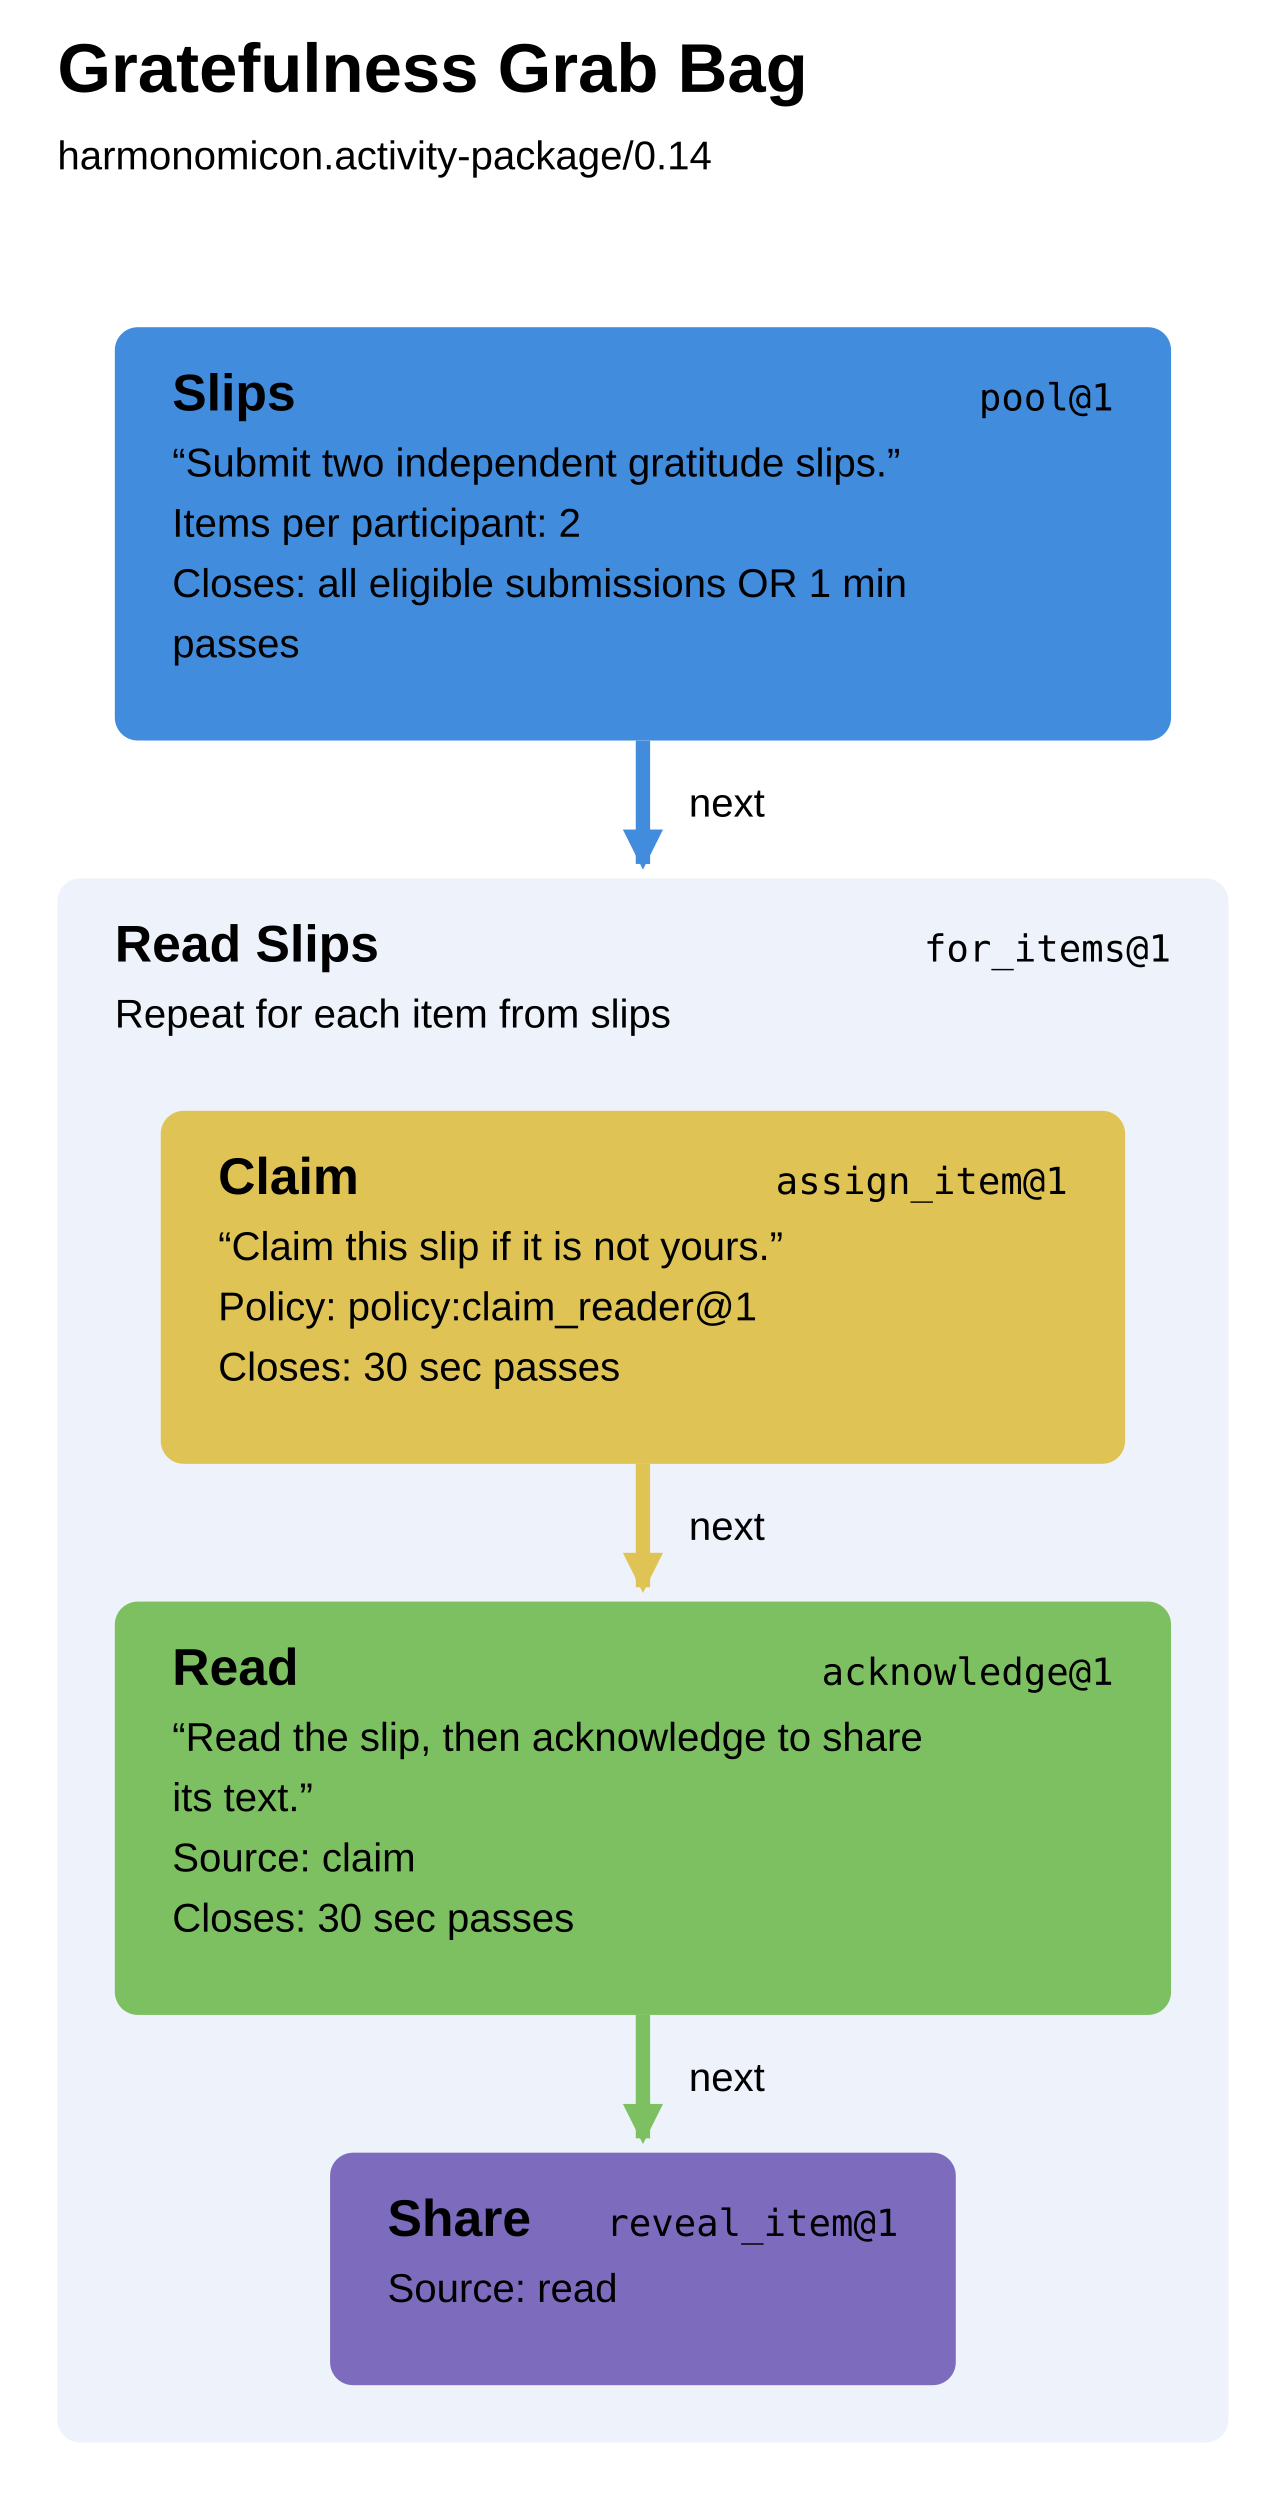
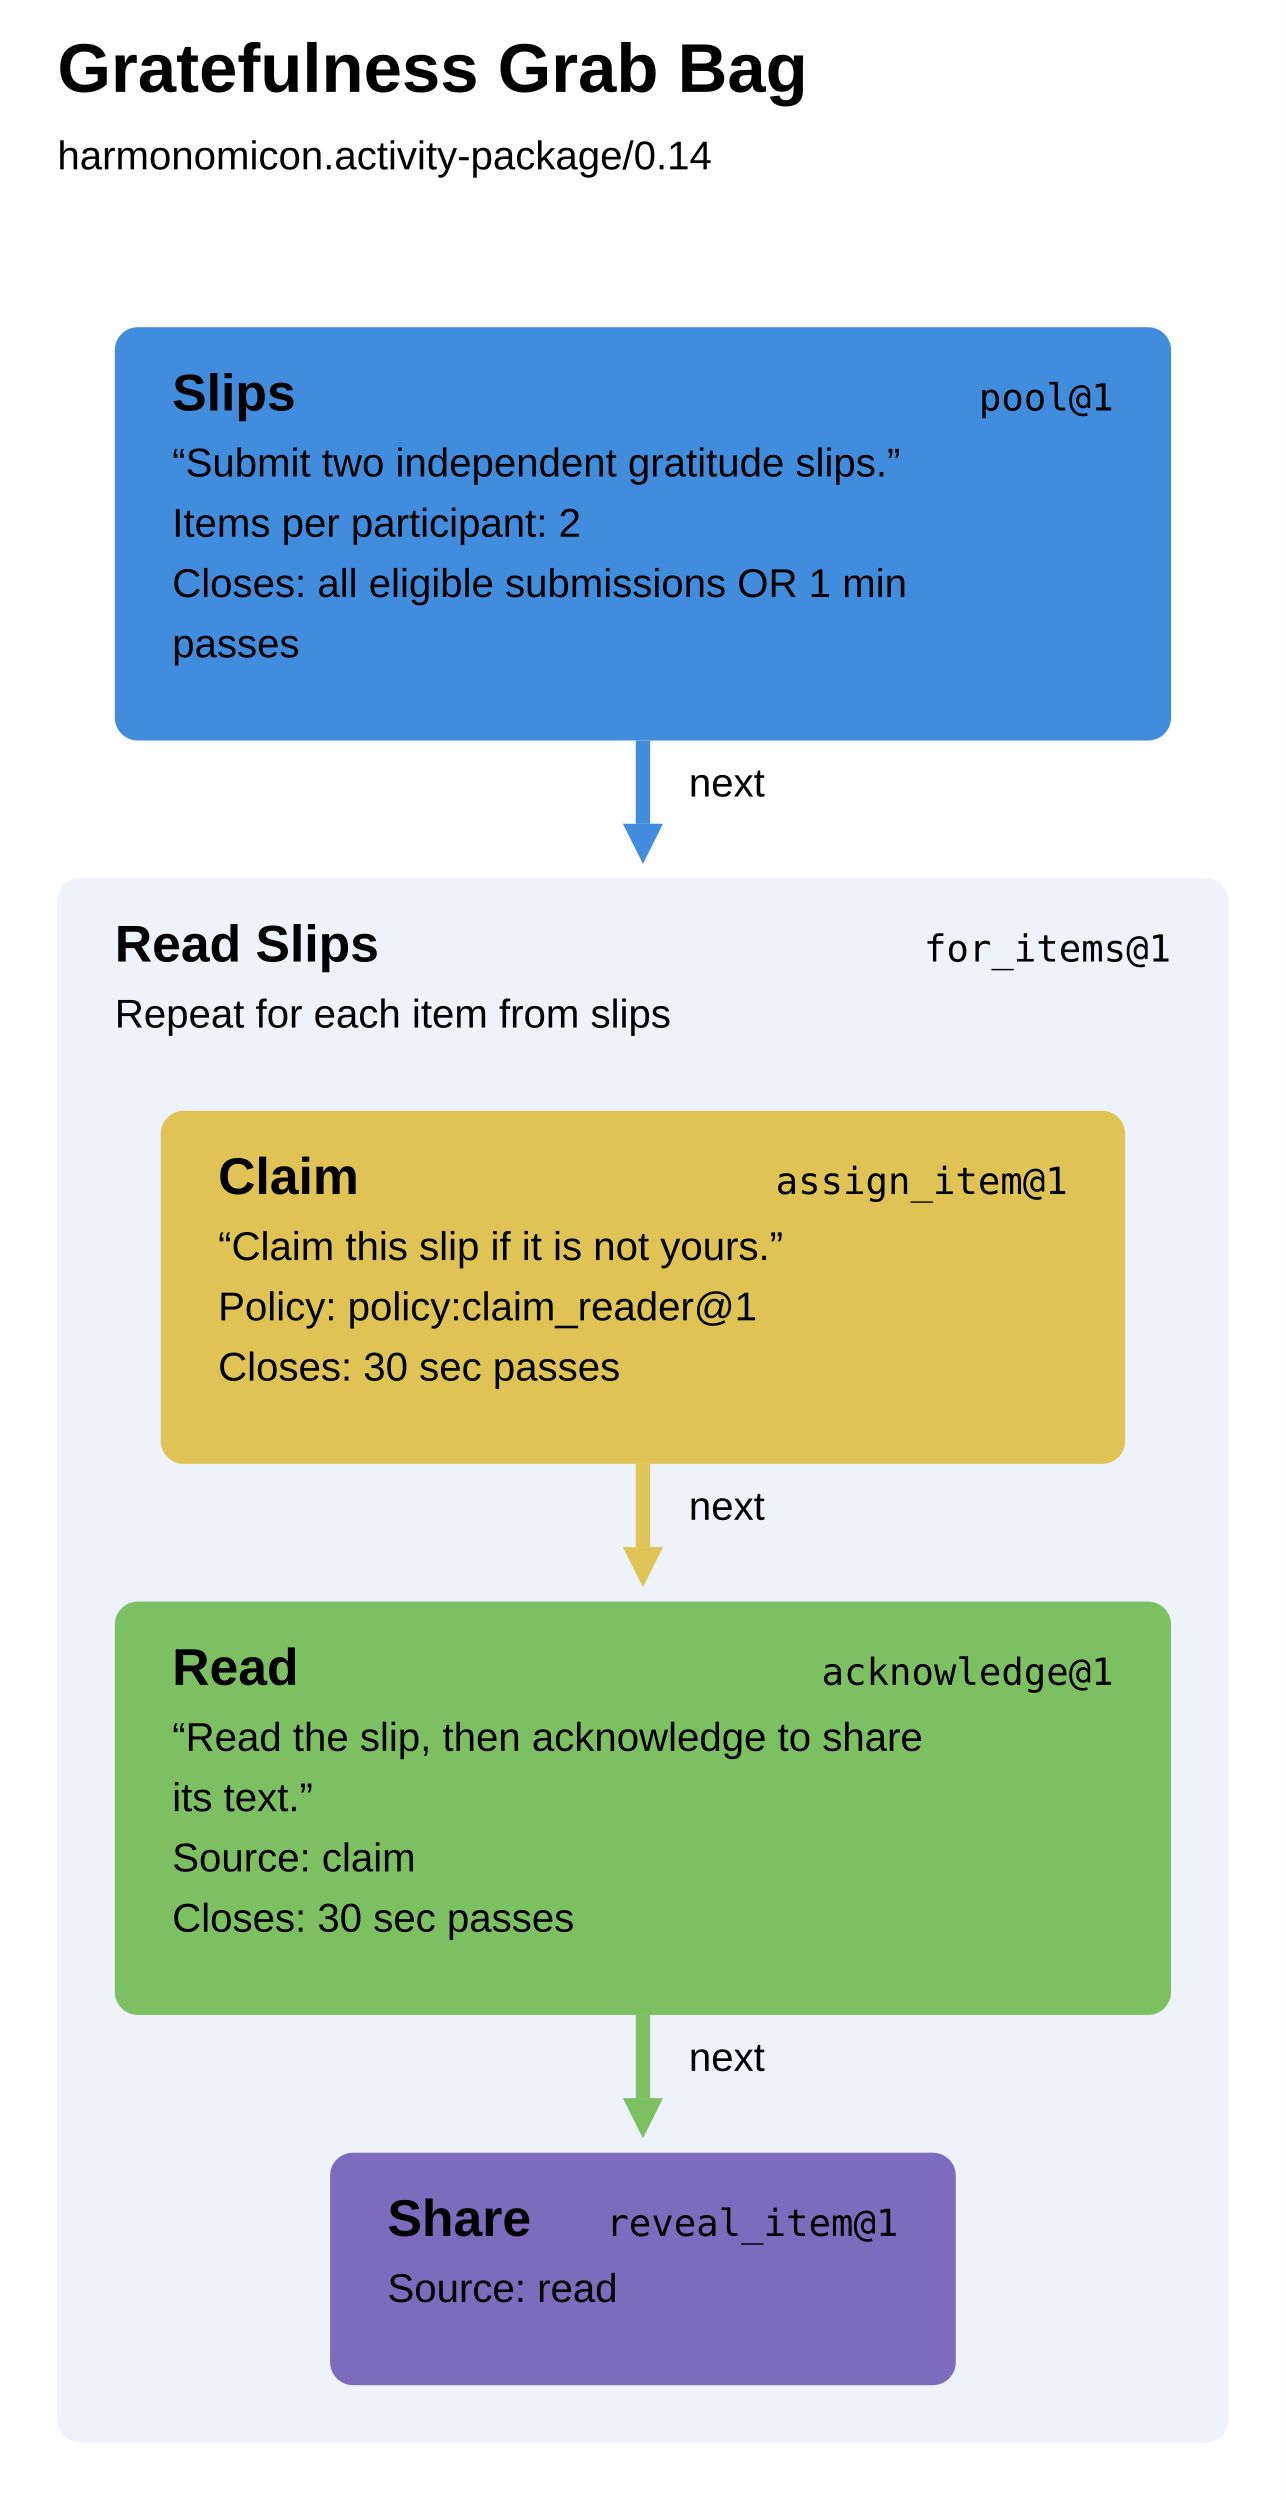
<svg xmlns="http://www.w3.org/2000/svg" width="448" height="871" viewBox="0 0 448 871" aria-label="Gratefulness Grab Bag runbook" style="font-family:Arial,sans-serif;fill:black">
  <defs>
-     <marker id="arrow-0" markerUnits="userSpaceOnUse" markerWidth="14" markerHeight="14" refX="12" refY="7" orient="auto">
+     <marker id="arrow-0" markerUnits="userSpaceOnUse" markerWidth="14" markerHeight="14" refX="0" refY="7" orient="auto">
      <path d="M0 0L14 7L0 14Z" fill="#418cdc" />
    </marker>
-     <marker id="arrow-1" markerUnits="userSpaceOnUse" markerWidth="14" markerHeight="14" refX="12" refY="7" orient="auto">
+     <marker id="arrow-1" markerUnits="userSpaceOnUse" markerWidth="14" markerHeight="14" refX="0" refY="7" orient="auto">
      <path d="M0 0L14 7L0 14Z" fill="#dfc455" />
    </marker>
-     <marker id="arrow-2" markerUnits="userSpaceOnUse" markerWidth="14" markerHeight="14" refX="12" refY="7" orient="auto">
+     <marker id="arrow-2" markerUnits="userSpaceOnUse" markerWidth="14" markerHeight="14" refX="0" refY="7" orient="auto">
      <path d="M0 0L14 7L0 14Z" fill="#7dc062" />
    </marker>
  </defs>
  <rect width="100%" height="100%" fill="white" />
  <text x="20" y="32" font-size="24" font-weight="700">Gratefulness Grab Bag</text>
  <text x="20" y="59" font-size="14">harmonomicon.activity-package/0.14</text>
  <g data-step="slips" tabindex="0" role="button" aria-label="slips pool@1">
    <rect x="40" y="114" width="368" height="144" rx="8" fill="#418cdc" />
    <text x="60" y="143" font-weight="700" font-size="18">Slips</text>
    <text x="388" y="143" text-anchor="end" font-family="ui-monospace, SFMono-Regular, Menlo, Consolas, monospace" font-size="13">pool@1</text>
    <text x="60" y="166" font-size="14">“Submit two independent gratitude slips.”</text>
    <text x="60" y="187" font-size="14">Items per participant: 2</text>
    <text x="60" y="208" font-size="14">Closes: all eligible submissions OR 1 min</text>
    <text x="60" y="229" font-size="14">passes</text>
  </g>
  <g data-step="read_slips" tabindex="0" role="button" aria-label="read_slips for_items@1">
    <rect x="20" y="306" width="408" height="545" rx="8" fill="#eef3fb" />
    <text x="40" y="335" font-weight="700" font-size="18">Read Slips</text>
    <text x="408" y="335" text-anchor="end" font-family="ui-monospace, SFMono-Regular, Menlo, Consolas, monospace" font-size="13">for_items@1</text>
    <text x="40" y="358" font-size="14">Repeat for each item from slips</text>
  </g>
  <g data-step="claim" tabindex="0" role="button" aria-label="claim assign_item@1">
    <rect x="56" y="387" width="336" height="123" rx="8" fill="#dfc455" />
    <text x="76" y="416" font-weight="700" font-size="18">Claim</text>
    <text x="372" y="416" text-anchor="end" font-family="ui-monospace, SFMono-Regular, Menlo, Consolas, monospace" font-size="13">assign_item@1</text>
    <text x="76" y="439" font-size="14">“Claim this slip if it is not yours.”</text>
    <text x="76" y="460" font-size="14">Policy: policy:claim_reader@1</text>
    <text x="76" y="481" font-size="14">Closes: 30 sec passes</text>
  </g>
  <g data-step="read" tabindex="0" role="button" aria-label="read acknowledge@1">
    <rect x="40" y="558" width="368" height="144" rx="8" fill="#7dc062" />
    <text x="60" y="587" font-weight="700" font-size="18">Read</text>
    <text x="388" y="587" text-anchor="end" font-family="ui-monospace, SFMono-Regular, Menlo, Consolas, monospace" font-size="13">acknowledge@1</text>
    <text x="60" y="610" font-size="14">“Read the slip, then acknowledge to share</text>
    <text x="60" y="631" font-size="14">its text.”</text>
    <text x="60" y="652" font-size="14">Source: claim</text>
    <text x="60" y="673" font-size="14">Closes: 30 sec passes</text>
  </g>
  <g data-step="share" tabindex="0" role="button" aria-label="share reveal_item@1">
    <rect x="115" y="750" width="218" height="81" rx="8" fill="#7d6cbd" />
    <text x="135" y="779" font-weight="700" font-size="18">Share</text>
    <text x="313" y="779" text-anchor="end" font-family="ui-monospace, SFMono-Regular, Menlo, Consolas, monospace" font-size="13">reveal_item@1</text>
    <text x="135" y="802" font-size="14">Source: read</text>
  </g>
-   <path d="M 224 258 L 224 301" fill="none" stroke="#418cdc" stroke-width="5" marker-end="url(#arrow-0)" />
-   <text x="240" y="284.5" font-size="14">next</text>
-   <path d="M 224 510 L 224 553" fill="none" stroke="#dfc455" stroke-width="5" marker-end="url(#arrow-1)" />
-   <text x="240" y="536.5" font-size="14">next</text>
-   <path d="M 224 702 L 224 745" fill="none" stroke="#7dc062" stroke-width="5" marker-end="url(#arrow-2)" />
-   <text x="240" y="728.5" font-size="14">next</text>
+   <path d="M 224 258 L 224 287" fill="none" stroke="#418cdc" stroke-width="5" marker-end="url(#arrow-0)" />
+   <text x="240" y="277.5" font-size="14">next</text>
+   <path d="M 224 510 L 224 539" fill="none" stroke="#dfc455" stroke-width="5" marker-end="url(#arrow-1)" />
+   <text x="240" y="529.5" font-size="14">next</text>
+   <path d="M 224 702 L 224 731" fill="none" stroke="#7dc062" stroke-width="5" marker-end="url(#arrow-2)" />
+   <text x="240" y="721.5" font-size="14">next</text>
</svg>
